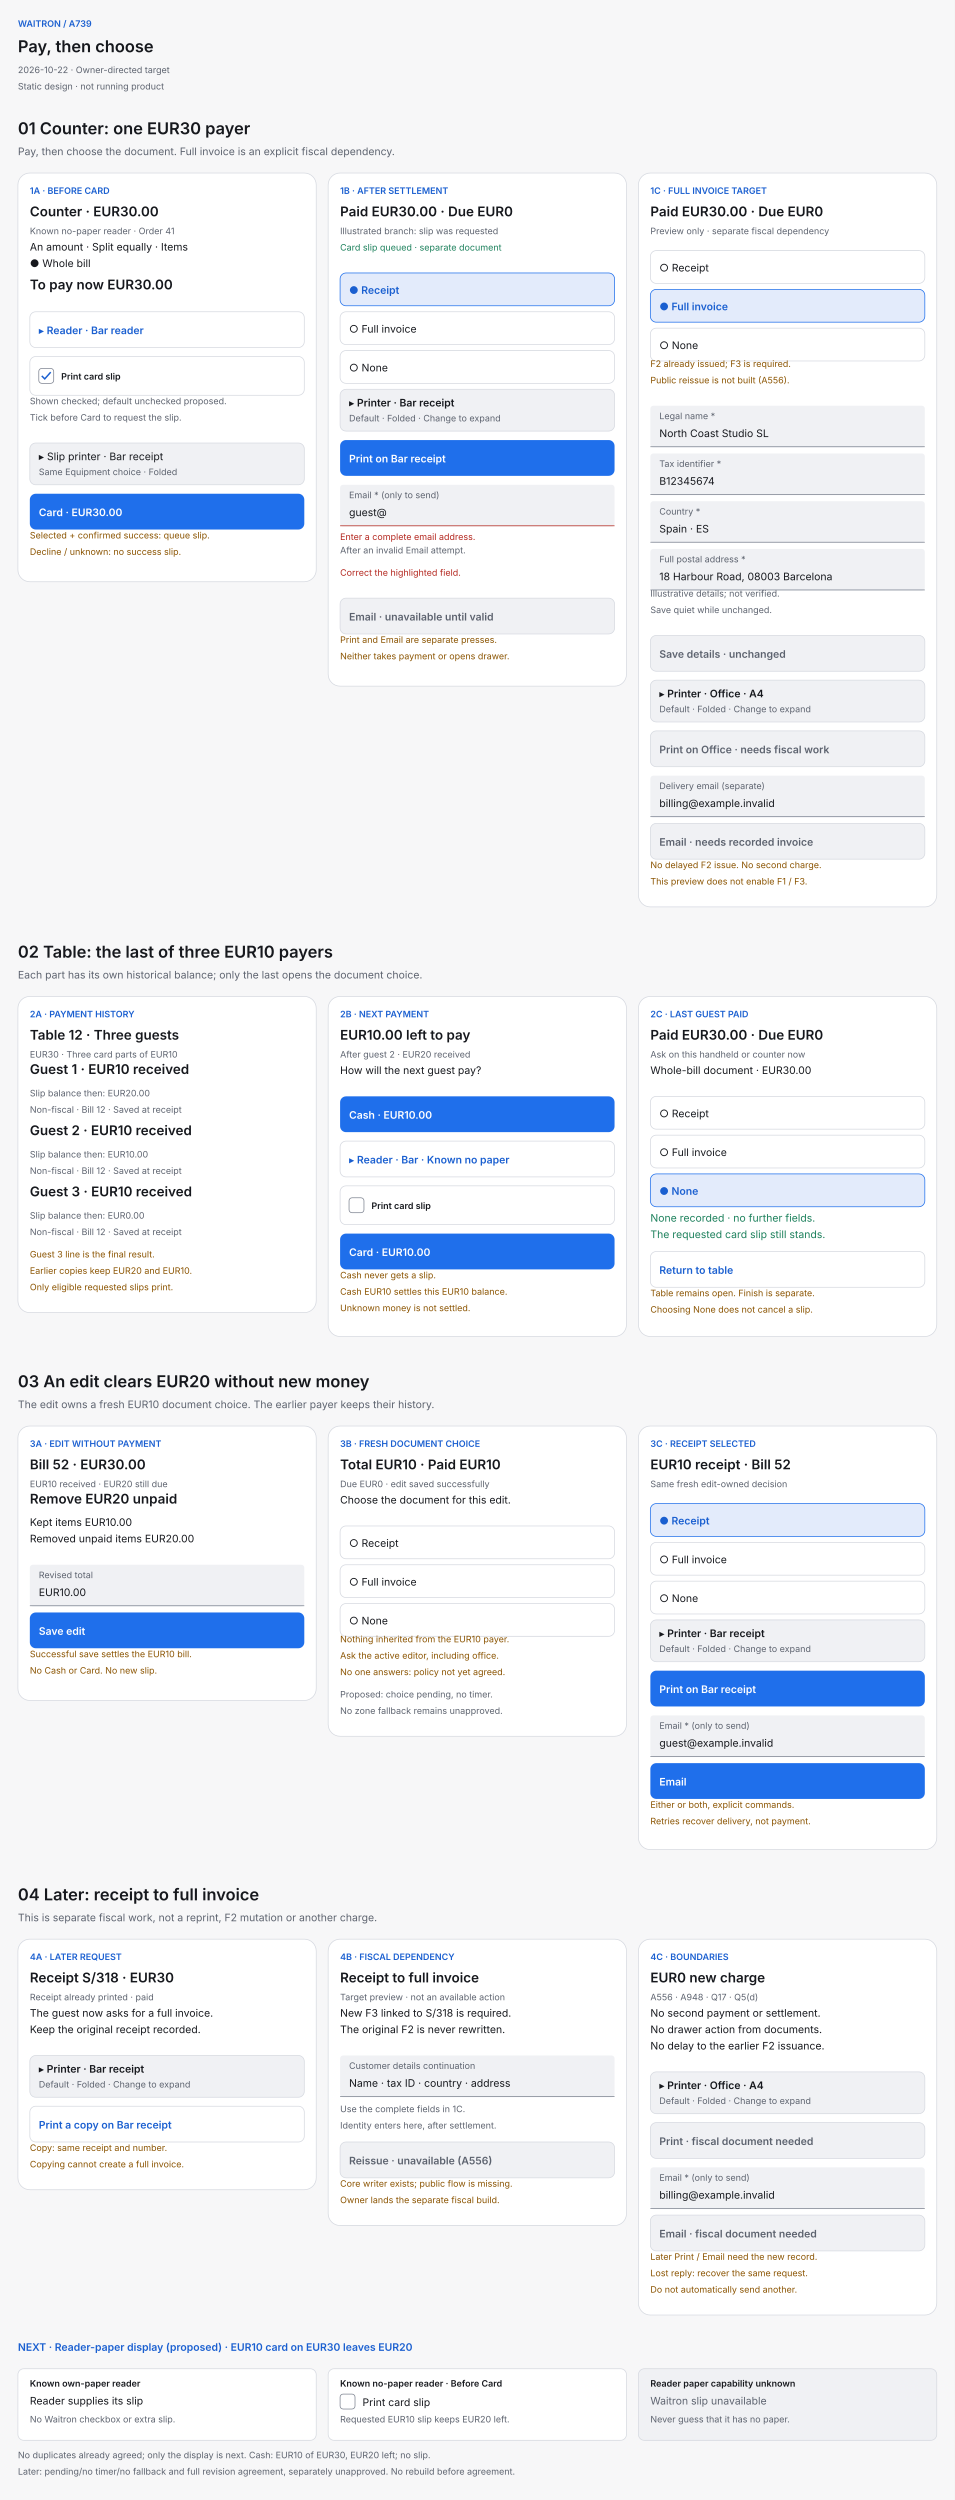
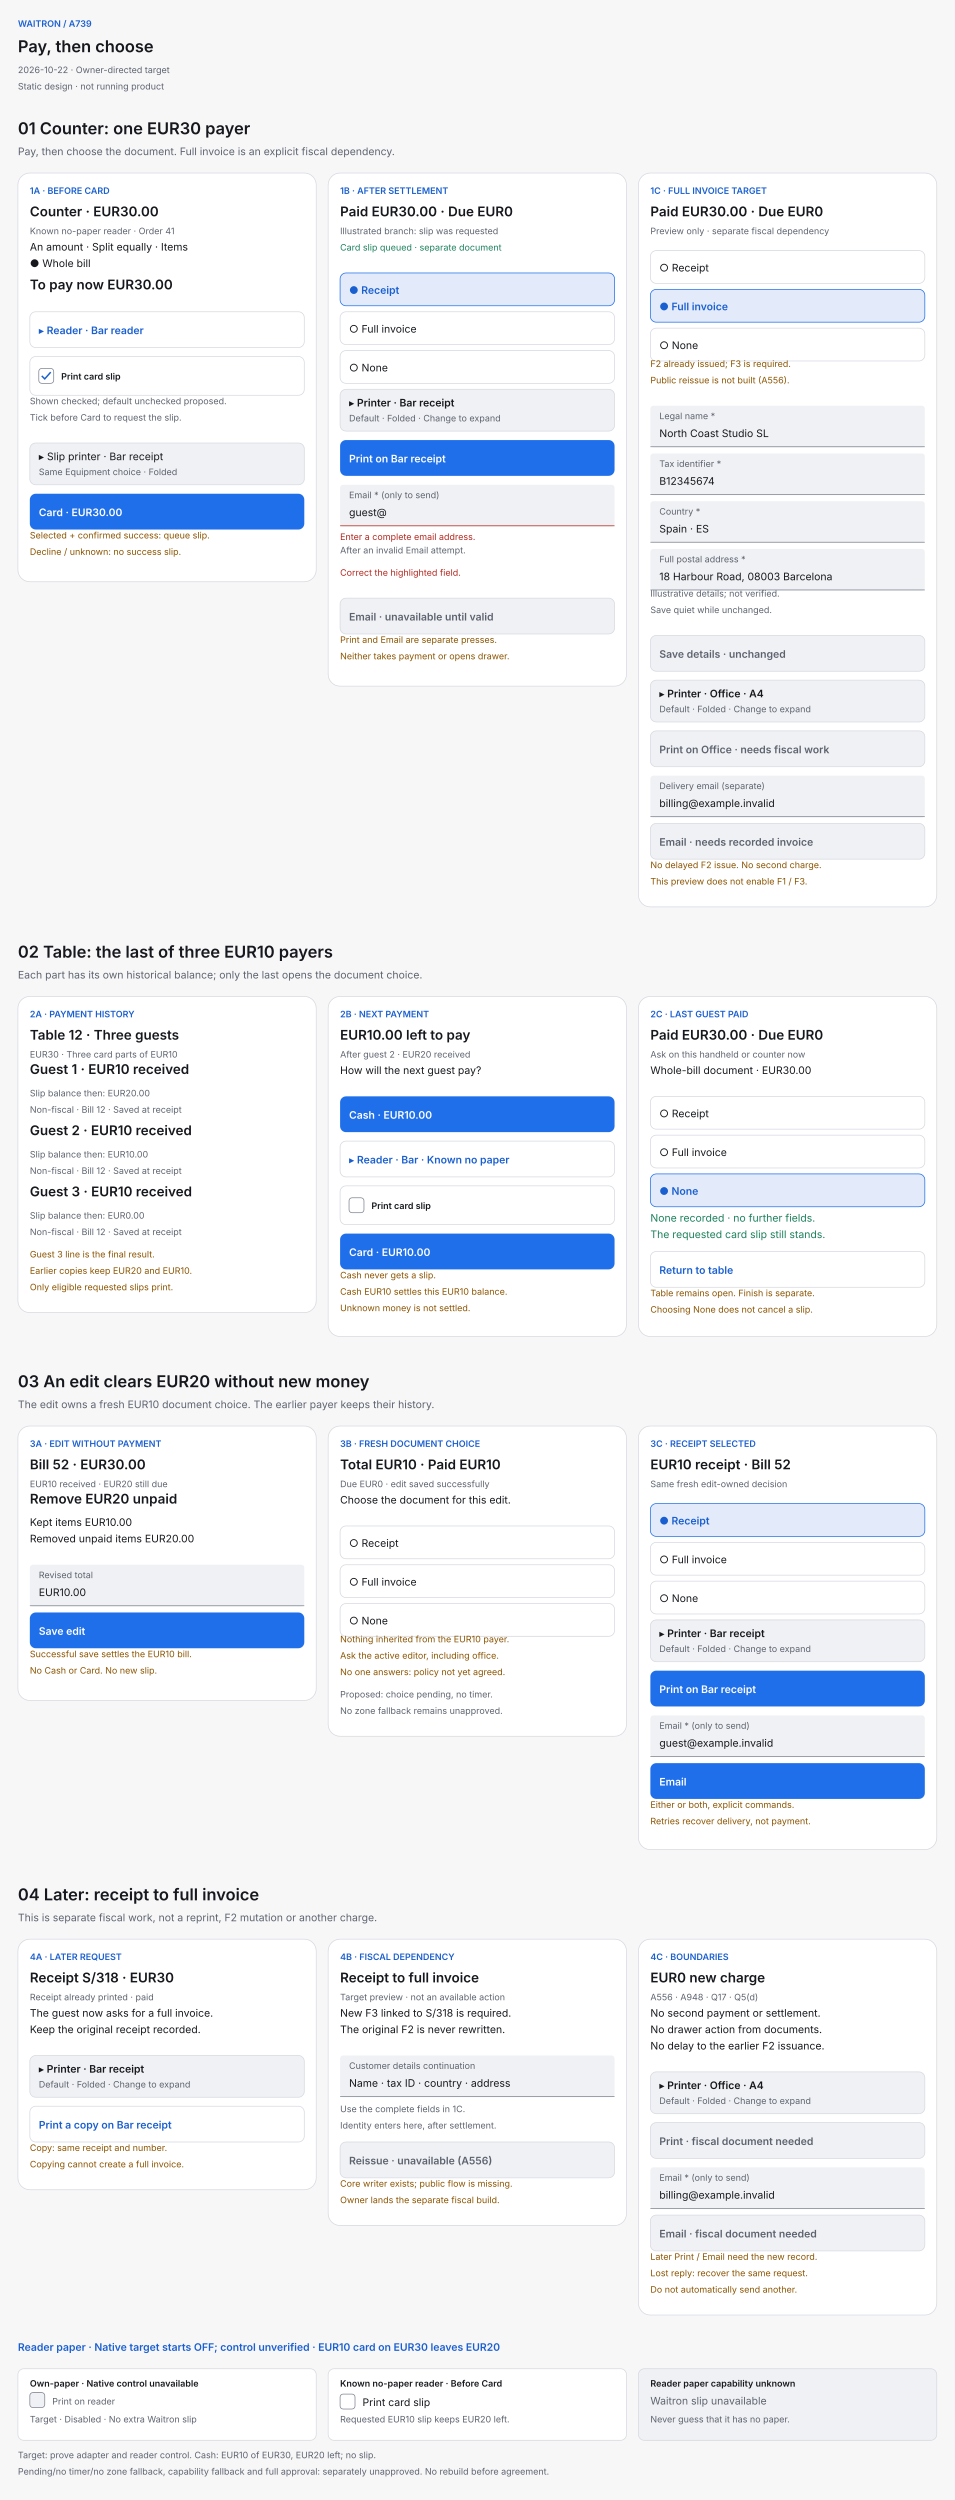
<svg xmlns="http://www.w3.org/2000/svg" width="1280" height="3352" viewBox="0 0 1280 3352" role="img" aria-labelledby="title desc">
  <rect width="1280" height="3352" fill="#f7f7f8" />
  <g font-family="system-ui, -apple-system, Segoe UI, sans-serif">
    <text x="24" y="36" font-size="12" font-weight="600" fill="#1a5fd0">WAITRON / A739</text>
    <text x="24" y="70" font-size="22" font-weight="600" fill="#16181d">Pay, then choose</text>
    <text x="24" y="98" font-size="12" font-weight="400" fill="#5c626e">2026-10-22 · Owner-directed target</text>
    <text x="24" y="120" font-size="12" font-weight="400" fill="#5c626e">Static design · not running product</text>
    <g transform="translate(0 0)" data-design-section="1">
      <text x="24" y="180" font-size="22" font-weight="600" fill="#16181d">01  Counter: one EUR30 payer</text>
      <text x="24" y="208" font-size="14" font-weight="400" fill="#5c626e">Pay, then choose the document. Full invoice is an explicit fiscal dependency.</text>
    </g>
    <g transform="translate(0 0)" data-ui-card="1A">
      <rect x="24" y="232" width="400" height="548" rx="16" fill="#ffffff" stroke="#d6d9e0" />
      <text x="40" y="260" font-size="12" font-weight="600" fill="#1a5fd0">1A · BEFORE CARD</text>
      <text x="40" y="290" font-size="18" font-weight="600" fill="#16181d">Counter · EUR30.00</text>
      <text x="40" y="314" font-size="12" font-weight="400" fill="#5c626e">Known no-paper reader · Order 41</text>
      <text x="40" y="336" font-size="14" font-weight="400" fill="#16181d">An amount · Split equally · Items</text>
      <text x="40" y="358" font-size="14" font-weight="400" fill="#16181d">● Whole bill</text>
      <text x="40" y="388" font-size="18" font-weight="600" fill="#16181d">To pay now EUR30.00</text>
      <rect x="40" y="418" width="368" height="48" rx="8" fill="#ffffff" stroke="#d6d9e0" />
      <text x="52" y="448" font-size="14" font-weight="600" fill="#1a5fd0">▸ Reader · Bar reader</text>
      <rect x="40" y="478" width="368" height="52" rx="8" fill="#ffffff" stroke="#d6d9e0" />
      <rect x="52" y="494" width="20" height="20" rx="4" fill="#ffffff" stroke="#7d8390" />
      <text x="82" y="509" font-size="12" font-weight="600" fill="#16181d">Print card slip</text>
      <text x="40" y="542" font-size="12" font-weight="400" fill="#5c626e">Shown checked; default unchecked proposed.</text>
      <text x="40" y="564" font-size="12" font-weight="400" fill="#5c626e">Tick before Card to request the slip.</text>
      <rect x="40" y="594" width="368" height="56" rx="8" fill="#f0f1f4" stroke="#d6d9e0" />
      <text x="52" y="617" font-size="14" fill="#16181d">▸ Slip printer · Bar receipt</text>
      <text x="52" y="637" font-size="12" fill="#5c626e">Same Equipment choice · Folded</text>
      <rect x="40" y="662" width="368" height="48" rx="8" fill="#1f6feb" />
      <text x="52" y="692" font-size="14" font-weight="600" fill="#ffffff">Card · EUR30.00</text>
      <text x="40" y="722" font-size="12" font-weight="400" fill="#8a5300">Selected + confirmed success: queue slip.</text>
      <text x="40" y="744" font-size="12" font-weight="400" fill="#8a5300">Decline / unknown: no success slip.</text>
      <path d="M 56 504 l 4 4 l 8 -9" fill="none" stroke="#1a5fd0" stroke-width="2" />
    </g>
    <g transform="translate(0 0)" data-ui-card="1B">
      <rect x="440" y="232" width="400" height="688" rx="16" fill="#ffffff" stroke="#d6d9e0" />
      <text x="456" y="260" font-size="12" font-weight="600" fill="#1a5fd0">1B · AFTER SETTLEMENT</text>
      <text x="456" y="290" font-size="18" font-weight="600" fill="#16181d">Paid EUR30.00 · Due EUR0</text>
      <text x="456" y="314" font-size="12" font-weight="400" fill="#5c626e">Illustrated branch: slip was requested</text>
      <text x="456" y="336" font-size="12" font-weight="400" fill="#1a7f5a">Card slip queued · separate document</text>
      <rect x="456" y="366" width="368" height="44" rx="8" fill="#e3ebfb" stroke="#1f6feb" />
      <text x="468" y="394" font-size="14" font-weight="600" fill="#1a5fd0">● Receipt</text>
      <rect x="456" y="418" width="368" height="44" rx="8" fill="#ffffff" stroke="#d6d9e0" />
      <text x="468" y="446" font-size="14" font-weight="400" fill="#16181d">○ Full invoice</text>
      <rect x="456" y="470" width="368" height="44" rx="8" fill="#ffffff" stroke="#d6d9e0" />
      <text x="468" y="498" font-size="14" font-weight="400" fill="#16181d">○ None</text>
      <rect x="456" y="522" width="368" height="56" rx="8" fill="#f0f1f4" stroke="#d6d9e0" />
      <text x="468" y="545" font-size="14" font-weight="600" fill="#16181d">▸ Printer · Bar receipt</text>
      <text x="468" y="565" font-size="12" font-weight="400" fill="#5c626e">Default · Folded · Change to expand</text>
      <rect x="456" y="590" width="368" height="48" rx="8" fill="#1f6feb" />
      <text x="468" y="620" font-size="14" font-weight="600" fill="#ffffff">Print on Bar receipt</text>
      <rect x="456" y="650" width="368" height="56" rx="4" fill="#f0f1f4" />
      <text x="468" y="668" font-size="12" font-weight="400" fill="#5c626e">Email * (only to send)</text>
      <text x="468" y="692" font-size="14" font-weight="400" fill="#16181d">guest@</text>
      <path d="M 456 705 h 368" stroke="#b3261e" />
      <text x="456" y="724" font-size="12" font-weight="400" fill="#b3261e">Enter a complete email address.</text>
      <text x="456" y="742" font-size="12" font-weight="400" fill="#5c626e">After an invalid Email attempt.</text>
      <text x="456" y="772" font-size="12" font-weight="400" fill="#b3261e">Correct the highlighted field.</text>
      <rect x="456" y="802" width="368" height="48" rx="8" fill="#f0f1f4" stroke="#d6d9e0" />
      <text x="468" y="832" font-size="14" font-weight="600" fill="#5c626e">Email · unavailable until valid</text>
      <g aria-label="Disabled" />
      <text x="456" y="862" font-size="12" font-weight="400" fill="#8a5300">Print and Email are separate presses.</text>
      <text x="456" y="884" font-size="12" font-weight="400" fill="#8a5300">Neither takes payment or opens drawer.</text>
    </g>
    <g transform="translate(0 0)" data-ui-card="1C">
      <rect x="856" y="232" width="400" height="984" rx="16" fill="#ffffff" stroke="#d6d9e0" />
      <text x="872" y="260" font-size="12" font-weight="600" fill="#1a5fd0">1C · FULL INVOICE TARGET</text>
      <text x="872" y="290" font-size="18" font-weight="600" fill="#16181d">Paid EUR30.00 · Due EUR0</text>
      <text x="872" y="314" font-size="12" font-weight="400" fill="#5c626e">Preview only · separate fiscal dependency</text>
      <rect x="872" y="336" width="368" height="44" rx="8" fill="#ffffff" stroke="#d6d9e0" />
      <text x="884" y="364" font-size="14" font-weight="400" fill="#16181d">○ Receipt</text>
      <rect x="872" y="388" width="368" height="44" rx="8" fill="#e3ebfb" stroke="#1f6feb" />
      <text x="884" y="416" font-size="14" font-weight="600" fill="#1a5fd0">● Full invoice</text>
      <rect x="872" y="440" width="368" height="44" rx="8" fill="#ffffff" stroke="#d6d9e0" />
      <text x="884" y="468" font-size="14" font-weight="400" fill="#16181d">○ None</text>
      <text x="872" y="492" font-size="12" font-weight="400" fill="#8a5300">F2 already issued; F3 is required.</text>
      <text x="872" y="514" font-size="12" font-weight="400" fill="#8a5300">Public reissue is not built (A556).</text>
      <rect x="872" y="544" width="368" height="56" rx="4" fill="#f0f1f4" />
      <text x="884" y="562" font-size="12" font-weight="400" fill="#5c626e">Legal name *</text>
      <text x="884" y="586" font-size="14" font-weight="400" fill="#16181d">North Coast Studio SL</text>
      <path d="M 872 599 h 368" stroke="#7d8390" />
      <rect x="872" y="608" width="368" height="56" rx="4" fill="#f0f1f4" />
      <text x="884" y="626" font-size="12" font-weight="400" fill="#5c626e">Tax identifier *</text>
      <text x="884" y="650" font-size="14" font-weight="400" fill="#16181d">B12345674</text>
      <path d="M 872 663 h 368" stroke="#7d8390" />
      <rect x="872" y="672" width="368" height="56" rx="4" fill="#f0f1f4" />
      <text x="884" y="690" font-size="12" font-weight="400" fill="#5c626e">Country *</text>
      <text x="884" y="714" font-size="14" font-weight="400" fill="#16181d">Spain · ES</text>
      <path d="M 872 727 h 368" stroke="#7d8390" />
      <rect x="872" y="736" width="368" height="56" rx="4" fill="#f0f1f4" />
      <text x="884" y="754" font-size="12" font-weight="400" fill="#5c626e">Full postal address *</text>
      <text x="884" y="778" font-size="14" font-weight="400" fill="#16181d">18 Harbour Road, 08003 Barcelona</text>
      <path d="M 872 791 h 368" stroke="#7d8390" />
      <text x="872" y="800" font-size="12" font-weight="400" fill="#5c626e">Illustrative details; not verified.</text>
      <text x="872" y="822" font-size="12" font-weight="400" fill="#5c626e">Save quiet while unchanged.</text>
      <rect x="872" y="852" width="368" height="48" rx="8" fill="#f0f1f4" stroke="#d6d9e0" />
      <text x="884" y="882" font-size="14" font-weight="600" fill="#5c626e">Save details · unchanged</text>
      <g aria-label="Disabled" />
      <rect x="872" y="912" width="368" height="56" rx="8" fill="#f0f1f4" stroke="#d6d9e0" />
      <text x="884" y="935" font-size="14" font-weight="600" fill="#16181d">▸ Printer · Office · A4</text>
      <text x="884" y="955" font-size="12" font-weight="400" fill="#5c626e">Default · Folded · Change to expand</text>
      <rect x="872" y="980" width="368" height="48" rx="8" fill="#f0f1f4" stroke="#d6d9e0" />
      <text x="884" y="1010" font-size="14" font-weight="600" fill="#5c626e">Print on Office · needs fiscal work</text>
      <g aria-label="Disabled" />
      <rect x="872" y="1040" width="368" height="56" rx="4" fill="#f0f1f4" />
      <text x="884" y="1058" font-size="12" font-weight="400" fill="#5c626e">Delivery email (separate)</text>
      <text x="884" y="1082" font-size="14" font-weight="400" fill="#16181d">billing@example.invalid</text>
      <path d="M 872 1095 h 368" stroke="#7d8390" />
      <rect x="872" y="1104" width="368" height="48" rx="8" fill="#f0f1f4" stroke="#d6d9e0" />
      <text x="884" y="1134" font-size="14" font-weight="600" fill="#5c626e">Email · needs recorded invoice</text>
      <g aria-label="Disabled" />
      <text x="872" y="1164" font-size="12" font-weight="400" fill="#8a5300">No delayed F2 issue. No second charge.</text>
      <text x="872" y="1186" font-size="12" font-weight="400" fill="#8a5300">This preview does not enable F1 / F3.</text>
    </g>
    <g transform="translate(0 -156)" data-design-section="2">
      <text x="24" y="1440" font-size="22" font-weight="600" fill="#16181d">02  Table: the last of three EUR10 payers</text>
      <text x="24" y="1468" font-size="14" font-weight="400" fill="#5c626e">Each part has its own historical balance; only the last opens the document choice.</text>
    </g>
    <g transform="translate(0 -156)" data-ui-card="2A">
      <rect x="24" y="1492" width="400" height="424" rx="16" fill="#ffffff" stroke="#d6d9e0" />
      <text x="40" y="1520" font-size="12" font-weight="600" fill="#1a5fd0">2A · PAYMENT HISTORY</text>
      <text x="40" y="1550" font-size="18" font-weight="600" fill="#16181d">Table 12 · Three guests</text>
      <text x="40" y="1574" font-size="12" font-weight="400" fill="#5c626e">EUR30 · Three card parts of EUR10</text>
      <text x="40" y="1596" font-size="18" font-weight="600" fill="#16181d">Guest 1 · EUR10 received</text>
      <text x="40" y="1626" font-size="12" font-weight="400" fill="#5c626e">Slip balance then: EUR20.00</text>
      <text x="40" y="1648" font-size="12" font-weight="400" fill="#5c626e">Non-fiscal · Bill 12 · Saved at receipt</text>
      <text x="40" y="1678" font-size="18" font-weight="600" fill="#16181d">Guest 2 · EUR10 received</text>
      <text x="40" y="1708" font-size="12" font-weight="400" fill="#5c626e">Slip balance then: EUR10.00</text>
      <text x="40" y="1730" font-size="12" font-weight="400" fill="#5c626e">Non-fiscal · Bill 12 · Saved at receipt</text>
      <text x="40" y="1760" font-size="18" font-weight="600" fill="#16181d">Guest 3 · EUR10 received</text>
      <text x="40" y="1790" font-size="12" font-weight="400" fill="#5c626e">Slip balance then: EUR0.00</text>
      <text x="40" y="1812" font-size="12" font-weight="400" fill="#5c626e">Non-fiscal · Bill 12 · Saved at receipt</text>
      <text x="40" y="1842" font-size="12" font-weight="400" fill="#8a5300">Guest 3 line is the final result.</text>
      <text x="40" y="1864" font-size="12" font-weight="400" fill="#8a5300">Earlier copies keep EUR20 and EUR10.</text>
      <text x="40" y="1886" font-size="12" font-weight="400" fill="#8a5300">Only eligible requested slips print.</text>
    </g>
    <g transform="translate(0 -156)" data-ui-card="2B">
      <rect x="440" y="1492" width="400" height="456" rx="16" fill="#ffffff" stroke="#d6d9e0" />
      <text x="456" y="1520" font-size="12" font-weight="600" fill="#1a5fd0">2B · NEXT PAYMENT</text>
      <text x="456" y="1550" font-size="18" font-weight="600" fill="#16181d">EUR10.00 left to pay</text>
      <text x="456" y="1574" font-size="12" font-weight="400" fill="#5c626e">After guest 2 · EUR20 received</text>
      <text x="456" y="1596" font-size="14" font-weight="400" fill="#16181d">How will the next guest pay?</text>
      <rect x="456" y="1626" width="368" height="48" rx="8" fill="#1f6feb" />
      <text x="468" y="1656" font-size="14" font-weight="600" fill="#ffffff">Cash · EUR10.00</text>
      <rect x="456" y="1686" width="368" height="48" rx="8" fill="#ffffff" stroke="#d6d9e0" />
      <text x="468" y="1716" font-size="14" font-weight="600" fill="#1a5fd0">▸ Reader · Bar · Known no paper</text>
      <rect x="456" y="1746" width="368" height="52" rx="8" fill="#ffffff" stroke="#d6d9e0" />
      <rect x="468" y="1762" width="20" height="20" rx="4" fill="#ffffff" stroke="#7d8390" />
      <text x="498" y="1777" font-size="12" font-weight="600" fill="#16181d">Print card slip</text>
      <rect x="456" y="1810" width="368" height="48" rx="8" fill="#1f6feb" />
      <text x="468" y="1840" font-size="14" font-weight="600" fill="#ffffff">Card · EUR10.00</text>
      <text x="456" y="1870" font-size="12" font-weight="400" fill="#8a5300">Cash never gets a slip.</text>
      <text x="456" y="1892" font-size="12" font-weight="400" fill="#8a5300">Cash EUR10 settles this EUR10 balance.</text>
      <text x="456" y="1914" font-size="12" font-weight="400" fill="#8a5300">Unknown money is not settled.</text>
    </g>
    <g transform="translate(0 -156)" data-ui-card="2C">
      <rect x="856" y="1492" width="400" height="456" rx="16" fill="#ffffff" stroke="#d6d9e0" />
      <text x="872" y="1520" font-size="12" font-weight="600" fill="#1a5fd0">2C · LAST GUEST PAID</text>
      <text x="872" y="1550" font-size="18" font-weight="600" fill="#16181d">Paid EUR30.00 · Due EUR0</text>
      <text x="872" y="1574" font-size="12" font-weight="400" fill="#5c626e">Ask on this handheld or counter now</text>
      <text x="872" y="1596" font-size="14" font-weight="400" fill="#16181d">Whole-bill document · EUR30.00</text>
      <rect x="872" y="1626" width="368" height="44" rx="8" fill="#ffffff" stroke="#d6d9e0" />
      <text x="884" y="1654" font-size="14" font-weight="400" fill="#16181d">○ Receipt</text>
      <rect x="872" y="1678" width="368" height="44" rx="8" fill="#ffffff" stroke="#d6d9e0" />
      <text x="884" y="1706" font-size="14" font-weight="400" fill="#16181d">○ Full invoice</text>
      <rect x="872" y="1730" width="368" height="44" rx="8" fill="#e3ebfb" stroke="#1f6feb" />
      <text x="884" y="1758" font-size="14" font-weight="600" fill="#1a5fd0">● None</text>
      <text x="872" y="1794" font-size="14" font-weight="400" fill="#1a7f5a">None recorded · no further fields.</text>
      <text x="872" y="1816" font-size="14" font-weight="400" fill="#1a7f5a">The requested card slip still stands.</text>
      <rect x="872" y="1834" width="368" height="48" rx="8" fill="#ffffff" stroke="#d6d9e0" />
      <text x="884" y="1864" font-size="14" font-weight="600" fill="#1a5fd0">Return to table</text>
      <text x="872" y="1894" font-size="12" font-weight="400" fill="#8a5300">Table remains open. Finish is separate.</text>
      <text x="872" y="1916" font-size="12" font-weight="400" fill="#8a5300">Choosing None does not cancel a slip.</text>
    </g>
    <g transform="translate(0 -260)" data-design-section="3">
      <text x="24" y="2120" font-size="22" font-weight="600" fill="#16181d">03  An edit clears EUR20 without new money</text>
      <text x="24" y="2148" font-size="14" font-weight="400" fill="#5c626e">The edit owns a fresh EUR10 document choice. The earlier payer keeps their history.</text>
    </g>
    <g transform="translate(0 -260)" data-ui-card="3A">
      <rect x="24" y="2172" width="400" height="368" rx="16" fill="#ffffff" stroke="#d6d9e0" />
      <text x="40" y="2200" font-size="12" font-weight="600" fill="#1a5fd0">3A · EDIT WITHOUT PAYMENT</text>
      <text x="40" y="2230" font-size="18" font-weight="600" fill="#16181d">Bill 52 · EUR30.00</text>
      <text x="40" y="2254" font-size="12" font-weight="400" fill="#5c626e">EUR10 received · EUR20 still due</text>
      <text x="40" y="2276" font-size="18" font-weight="600" fill="#16181d">Remove EUR20 unpaid</text>
      <text x="40" y="2306" font-size="14" font-weight="400" fill="#16181d">Kept items                  EUR10.00</text>
      <text x="40" y="2328" font-size="14" font-weight="400" fill="#16181d">Removed unpaid items   EUR20.00</text>
      <rect x="40" y="2358" width="368" height="56" rx="4" fill="#f0f1f4" />
      <text x="52" y="2376" font-size="12" font-weight="400" fill="#5c626e">Revised total</text>
      <text x="52" y="2400" font-size="14" font-weight="400" fill="#16181d">EUR10.00</text>
      <path d="M 40 2413 h 368" stroke="#7d8390" />
      <rect x="40" y="2422" width="368" height="48" rx="8" fill="#1f6feb" />
      <text x="52" y="2452" font-size="14" font-weight="600" fill="#ffffff">Save edit</text>
      <text x="40" y="2482" font-size="12" font-weight="400" fill="#8a5300">Successful save settles the EUR10 bill.</text>
      <text x="40" y="2504" font-size="12" font-weight="400" fill="#8a5300">No Cash or Card. No new slip.</text>
    </g>
    <g transform="translate(0 -260)" data-ui-card="3B">
      <rect x="440" y="2172" width="400" height="416" rx="16" fill="#ffffff" stroke="#d6d9e0" />
      <text x="456" y="2200" font-size="12" font-weight="600" fill="#1a5fd0">3B · FRESH DOCUMENT CHOICE</text>
      <text x="456" y="2230" font-size="18" font-weight="600" fill="#16181d">Total EUR10 · Paid EUR10</text>
      <text x="456" y="2254" font-size="12" font-weight="400" fill="#5c626e">Due EUR0 · edit saved successfully</text>
      <text x="456" y="2276" font-size="14" font-weight="400" fill="#16181d">Choose the document for this edit.</text>
      <rect x="456" y="2306" width="368" height="44" rx="8" fill="#ffffff" stroke="#d6d9e0" />
      <text x="468" y="2334" font-size="14" font-weight="400" fill="#16181d">○ Receipt</text>
      <rect x="456" y="2358" width="368" height="44" rx="8" fill="#ffffff" stroke="#d6d9e0" />
      <text x="468" y="2386" font-size="14" font-weight="400" fill="#16181d">○ Full invoice</text>
      <rect x="456" y="2410" width="368" height="44" rx="8" fill="#ffffff" stroke="#d6d9e0" />
      <text x="468" y="2438" font-size="14" font-weight="400" fill="#16181d">○ None</text>
      <text x="456" y="2462" font-size="12" font-weight="400" fill="#8a5300">Nothing inherited from the EUR10 payer.</text>
      <text x="456" y="2484" font-size="12" font-weight="400" fill="#8a5300">Ask the active editor, including office.</text>
      <text x="456" y="2506" font-size="12" font-weight="400" fill="#8a5300">No one answers: policy not yet agreed.</text>
      <text x="456" y="2536" font-size="12" font-weight="400" fill="#5c626e">Proposed: choice pending, no timer.</text>
      <text x="456" y="2558" font-size="12" font-weight="400" fill="#5c626e">No zone fallback remains unapproved.</text>
    </g>
    <g transform="translate(0 -260)" data-ui-card="3C">
      <rect x="856" y="2172" width="400" height="568" rx="16" fill="#ffffff" stroke="#d6d9e0" />
      <text x="872" y="2200" font-size="12" font-weight="600" fill="#1a5fd0">3C · RECEIPT SELECTED</text>
      <text x="872" y="2230" font-size="18" font-weight="600" fill="#16181d">EUR10 receipt · Bill 52</text>
      <text x="872" y="2254" font-size="12" font-weight="400" fill="#5c626e">Same fresh edit-owned decision</text>
      <rect x="872" y="2276" width="368" height="44" rx="8" fill="#e3ebfb" stroke="#1f6feb" />
      <text x="884" y="2304" font-size="14" font-weight="600" fill="#1a5fd0">● Receipt</text>
      <rect x="872" y="2328" width="368" height="44" rx="8" fill="#ffffff" stroke="#d6d9e0" />
      <text x="884" y="2356" font-size="14" font-weight="400" fill="#16181d">○ Full invoice</text>
      <rect x="872" y="2380" width="368" height="44" rx="8" fill="#ffffff" stroke="#d6d9e0" />
      <text x="884" y="2408" font-size="14" font-weight="400" fill="#16181d">○ None</text>
      <rect x="872" y="2432" width="368" height="56" rx="8" fill="#f0f1f4" stroke="#d6d9e0" />
      <text x="884" y="2455" font-size="14" font-weight="600" fill="#16181d">▸ Printer · Bar receipt</text>
      <text x="884" y="2475" font-size="12" font-weight="400" fill="#5c626e">Default · Folded · Change to expand</text>
      <rect x="872" y="2500" width="368" height="48" rx="8" fill="#1f6feb" />
      <text x="884" y="2530" font-size="14" font-weight="600" fill="#ffffff">Print on Bar receipt</text>
      <rect x="872" y="2560" width="368" height="56" rx="4" fill="#f0f1f4" />
      <text x="884" y="2578" font-size="12" font-weight="400" fill="#5c626e">Email * (only to send)</text>
      <text x="884" y="2602" font-size="14" font-weight="400" fill="#16181d">guest@example.invalid</text>
      <path d="M 872 2615 h 368" stroke="#7d8390" />
      <rect x="872" y="2624" width="368" height="48" rx="8" fill="#1f6feb" />
      <text x="884" y="2654" font-size="14" font-weight="600" fill="#ffffff">Email</text>
      <text x="872" y="2684" font-size="12" font-weight="400" fill="#8a5300">Either or both, explicit commands.</text>
      <text x="872" y="2706" font-size="12" font-weight="400" fill="#8a5300">Retries recover delivery, not payment.</text>
    </g>
    <g transform="translate(0 -372)" data-design-section="4">
      <text x="24" y="2920" font-size="22" font-weight="600" fill="#16181d">04  Later: receipt to full invoice</text>
      <text x="24" y="2948" font-size="14" font-weight="400" fill="#5c626e">This is separate fiscal work, not a reprint, F2 mutation or another charge.</text>
    </g>
    <g transform="translate(0 -372)" data-ui-card="4A">
      <rect x="24" y="2972" width="400" height="336" rx="16" fill="#ffffff" stroke="#d6d9e0" />
      <text x="40" y="3000" font-size="12" font-weight="600" fill="#1a5fd0">4A · LATER REQUEST</text>
      <text x="40" y="3030" font-size="18" font-weight="600" fill="#16181d">Receipt S/318 · EUR30</text>
      <text x="40" y="3054" font-size="12" font-weight="400" fill="#5c626e">Receipt already printed · paid</text>
      <text x="40" y="3076" font-size="14" font-weight="400" fill="#16181d">The guest now asks for a full invoice.</text>
      <text x="40" y="3098" font-size="14" font-weight="400" fill="#16181d">Keep the original receipt recorded.</text>
      <rect x="40" y="3128" width="368" height="56" rx="8" fill="#f0f1f4" stroke="#d6d9e0" />
      <text x="52" y="3151" font-size="14" font-weight="600" fill="#16181d">▸ Printer · Bar receipt</text>
      <text x="52" y="3171" font-size="12" font-weight="400" fill="#5c626e">Default · Folded · Change to expand</text>
      <rect x="40" y="3196" width="368" height="48" rx="8" fill="#ffffff" stroke="#d6d9e0" />
      <text x="52" y="3226" font-size="14" font-weight="600" fill="#1a5fd0">Print a copy on Bar receipt</text>
      <text x="40" y="3256" font-size="12" font-weight="400" fill="#8a5300">Copy: same receipt and number.</text>
      <text x="40" y="3278" font-size="12" font-weight="400" fill="#8a5300">Copying cannot create a full invoice.</text>
    </g>
    <g transform="translate(0 -372)" data-ui-card="4B">
      <rect x="440" y="2972" width="400" height="384" rx="16" fill="#ffffff" stroke="#d6d9e0" />
      <text x="456" y="3000" font-size="12" font-weight="600" fill="#1a5fd0">4B · FISCAL DEPENDENCY</text>
      <text x="456" y="3030" font-size="18" font-weight="600" fill="#16181d">Receipt to full invoice</text>
      <text x="456" y="3054" font-size="12" font-weight="400" fill="#5c626e">Target preview · not an available action</text>
      <text x="456" y="3076" font-size="14" font-weight="400" fill="#16181d">New F3 linked to S/318 is required.</text>
      <text x="456" y="3098" font-size="14" font-weight="400" fill="#16181d">The original F2 is never rewritten.</text>
      <rect x="456" y="3128" width="368" height="56" rx="4" fill="#f0f1f4" />
      <text x="468" y="3146" font-size="12" font-weight="400" fill="#5c626e">Customer details continuation</text>
      <text x="468" y="3170" font-size="14" font-weight="400" fill="#16181d">Name · tax ID · country · address</text>
      <path d="M 456 3183 h 368" stroke="#7d8390" />
      <text x="456" y="3204" font-size="12" font-weight="400" fill="#5c626e">Use the complete fields in 1C.</text>
      <text x="456" y="3226" font-size="12" font-weight="400" fill="#5c626e">Identity enters here, after settlement.</text>
      <rect x="456" y="3244" width="368" height="48" rx="8" fill="#f0f1f4" stroke="#d6d9e0" />
      <text x="468" y="3274" font-size="14" font-weight="600" fill="#5c626e">Reissue · unavailable (A556)</text>
      <g aria-label="Disabled" />
      <text x="456" y="3304" font-size="12" font-weight="400" fill="#8a5300">Core writer exists; public flow is missing.</text>
      <text x="456" y="3326" font-size="12" font-weight="400" fill="#8a5300">Owner lands the separate fiscal build.</text>
    </g>
    <g transform="translate(0 -372)" data-ui-card="4C">
      <rect x="856" y="2972" width="400" height="504" rx="16" fill="#ffffff" stroke="#d6d9e0" />
      <text x="872" y="3000" font-size="12" font-weight="600" fill="#1a5fd0">4C · BOUNDARIES</text>
      <text x="872" y="3030" font-size="18" font-weight="600" fill="#16181d">EUR0 new charge</text>
      <text x="872" y="3054" font-size="12" font-weight="400" fill="#5c626e">A556 · A948 · Q17 · Q5(d)</text>
      <text x="872" y="3076" font-size="14" font-weight="400" fill="#16181d">No second payment or settlement.</text>
      <text x="872" y="3098" font-size="14" font-weight="400" fill="#16181d">No drawer action from documents.</text>
      <text x="872" y="3120" font-size="14" font-weight="400" fill="#16181d">No delay to the earlier F2 issuance.</text>
      <rect x="872" y="3150" width="368" height="56" rx="8" fill="#f0f1f4" stroke="#d6d9e0" />
      <text x="884" y="3173" font-size="14" font-weight="600" fill="#16181d">▸ Printer · Office · A4</text>
      <text x="884" y="3193" font-size="12" font-weight="400" fill="#5c626e">Default · Folded · Change to expand</text>
      <rect x="872" y="3218" width="368" height="48" rx="8" fill="#f0f1f4" stroke="#d6d9e0" />
      <text x="884" y="3248" font-size="14" font-weight="600" fill="#5c626e">Print · fiscal document needed</text>
      <g aria-label="Disabled" />
      <rect x="872" y="3278" width="368" height="56" rx="4" fill="#f0f1f4" />
      <text x="884" y="3296" font-size="12" font-weight="400" fill="#5c626e">Email * (only to send)</text>
      <text x="884" y="3320" font-size="14" font-weight="400" fill="#16181d">billing@example.invalid</text>
      <path d="M 872 3333 h 368" stroke="#7d8390" />
      <rect x="872" y="3342" width="368" height="48" rx="8" fill="#f0f1f4" stroke="#d6d9e0" />
      <text x="884" y="3372" font-size="14" font-weight="600" fill="#5c626e">Email · fiscal document needed</text>
      <g aria-label="Disabled" />
      <text x="872" y="3402" font-size="12" font-weight="400" fill="#8a5300">Later Print / Email need the new record.</text>
      <text x="872" y="3424" font-size="12" font-weight="400" fill="#8a5300">Lost reply: recover the same request.</text>
      <text x="872" y="3446" font-size="12" font-weight="400" fill="#8a5300">Do not automatically send another.</text>
    </g>
    <g data-design-section="reader-paper-proposal">
-       <text x="24" y="3152" font-size="14" font-weight="600" fill="#1a5fd0">NEXT · Reader-paper display (proposed) · EUR10 card on EUR30 leaves EUR20</text>
+       <text x="24" y="3152" font-size="14" font-weight="600" fill="#1a5fd0">Reader paper · Native target starts OFF; control unverified · EUR10 card on EUR30 leaves EUR20</text>
      <rect x="24" y="3176" width="400" height="96" rx="8" fill="#ffffff" stroke="#d6d9e0" />
-       <text x="40" y="3200" font-size="12" font-weight="600" fill="#16181d">Known own-paper reader</text>
-       <text x="40" y="3224" font-size="14" fill="#16181d">Reader supplies its slip</text>
-       <text x="40" y="3248" font-size="12" fill="#5c626e">No Waitron checkbox or extra slip.</text>
+       <text x="40" y="3200" font-size="12" font-weight="600" fill="#16181d">Own-paper · Native control unavailable</text>
+       <g role="checkbox" aria-checked="false" aria-disabled="true" aria-label="Unticked; disabled; native control unverified">
+         <rect x="40" y="3208" width="20" height="20" rx="4" fill="#f0f1f4" stroke="#7d8390" />
+         <text x="70" y="3224" font-size="12" fill="#5c626e">Print on reader</text>
+       </g>
+       <text x="40" y="3248" font-size="12" fill="#5c626e">Target · Disabled · No extra Waitron slip</text>
      <rect x="440" y="3176" width="400" height="96" rx="8" fill="#ffffff" stroke="#d6d9e0" />
      <text x="456" y="3200" font-size="12" font-weight="600" fill="#16181d">Known no-paper reader · Before Card</text>
      <rect x="456" y="3210" width="20" height="20" rx="4" fill="#ffffff" stroke="#7d8390" />
      <text x="486" y="3226" font-size="14" fill="#16181d">Print card slip</text>
      <text x="456" y="3248" font-size="12" fill="#5c626e">Requested EUR10 slip keeps EUR20 left.</text>
      <rect x="856" y="3176" width="400" height="96" rx="8" fill="#f0f1f4" stroke="#d6d9e0" />
      <text x="872" y="3200" font-size="12" font-weight="600" fill="#16181d">Reader paper capability unknown</text>
      <text x="872" y="3224" font-size="14" fill="#5c626e">Waitron slip unavailable</text>
      <text x="872" y="3248" font-size="12" fill="#5c626e">Never guess that it has no paper.</text>
-       <text x="24" y="3296" font-size="12" fill="#5c626e">No duplicates already agreed; only the display is next. Cash: EUR10 of EUR30, EUR20 left; no slip.</text>
-       <text x="24" y="3318" font-size="12" fill="#5c626e">Later: pending/no timer/no fallback and full revision agreement, separately unapproved. No rebuild before agreement.</text>
+       <text x="24" y="3296" font-size="12" fill="#5c626e">Target: prove adapter and reader control. Cash: EUR10 of EUR30, EUR20 left; no slip.</text>
+       <text x="24" y="3318" font-size="12" fill="#5c626e">Pending/no timer/no zone fallback, capability fallback and full approval: separately unapproved. No rebuild before agreement.</text>
    </g>
  </g>
</svg>
